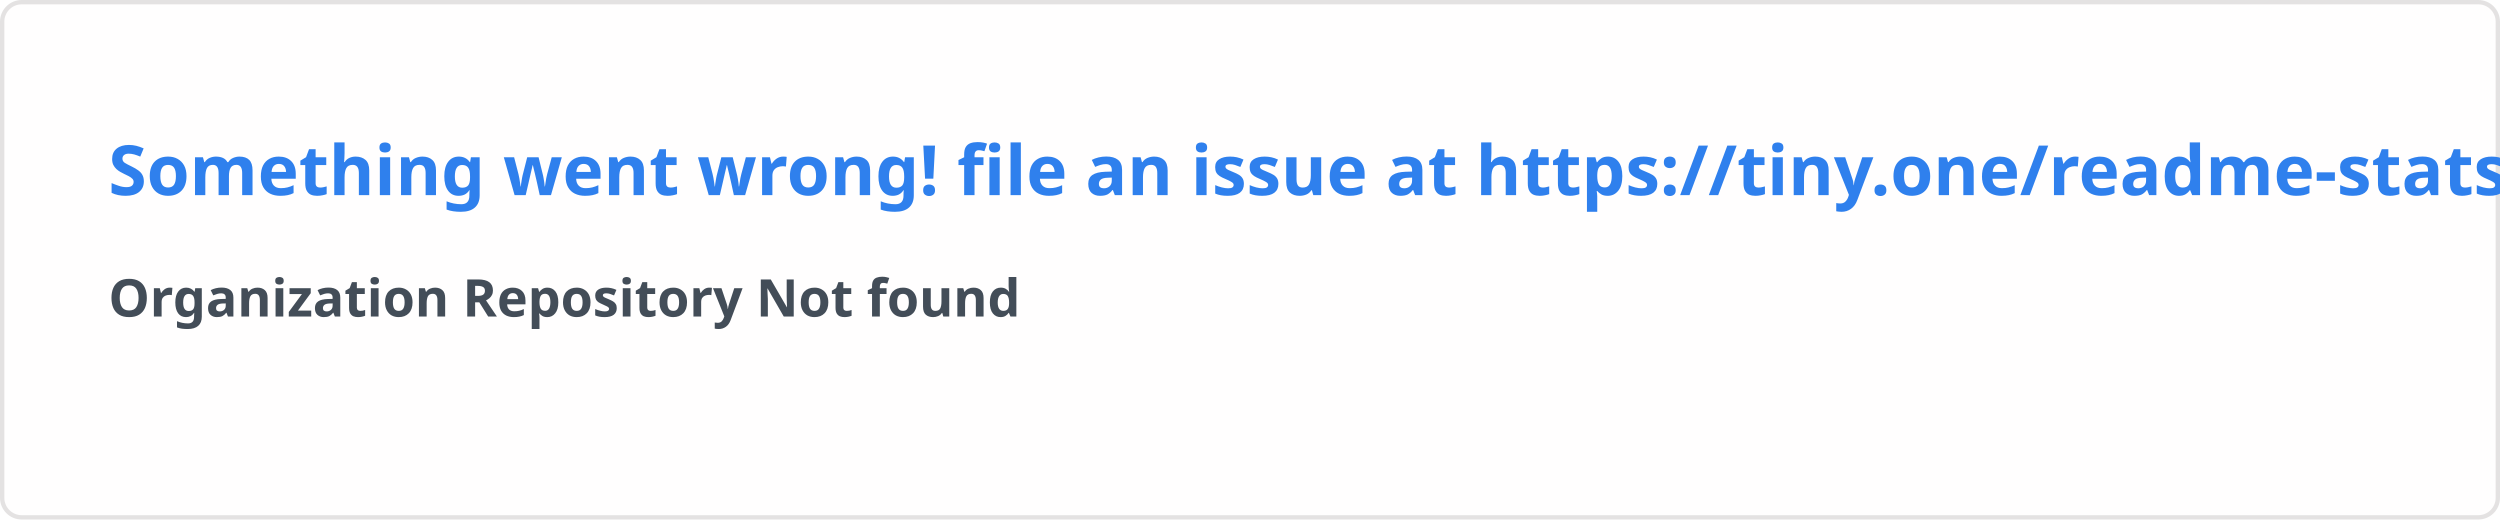
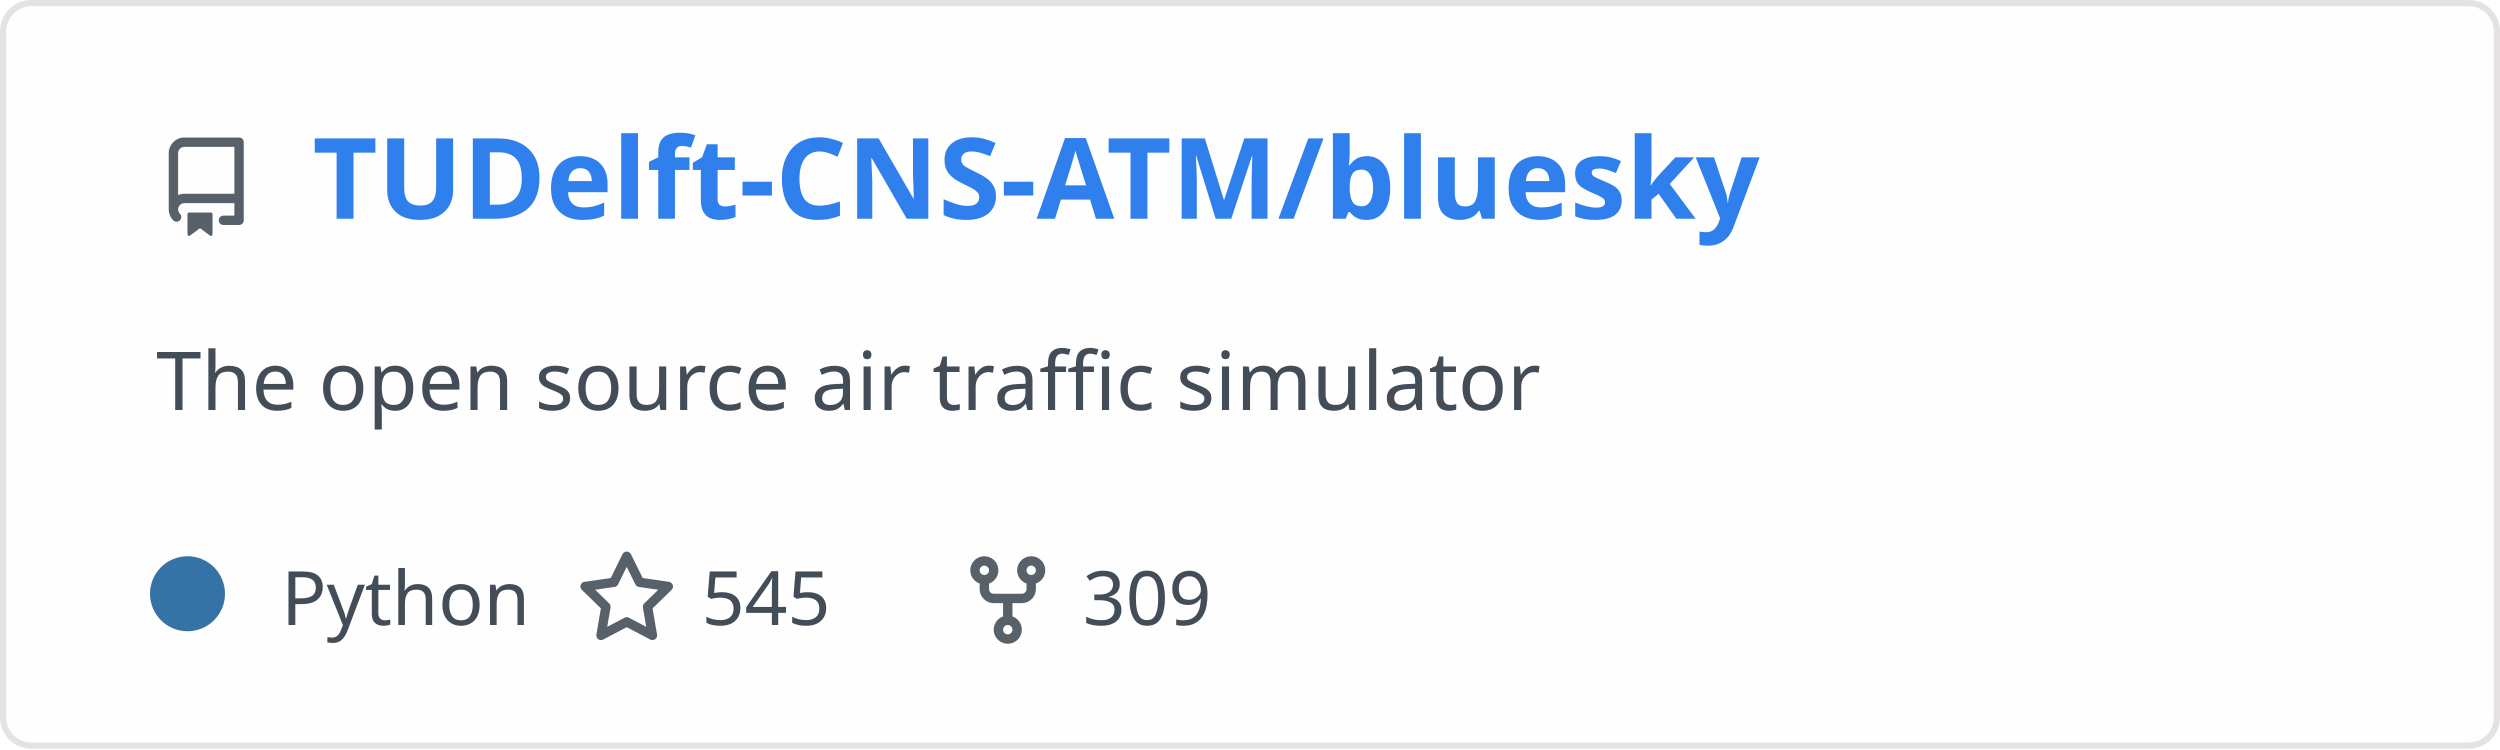
- <svg xmlns="http://www.w3.org/2000/svg" width="576.5" height="120" viewBox="0 0 576.5 120" fill="#fffefe">
+ <svg xmlns="http://www.w3.org/2000/svg" width="400" height="120" viewBox="0 0 400 120" fill="none" role="img" aria-labelledby="descId">
  <style>
-     .text { font: 600 16px 'Segoe UI', Ubuntu, Sans-Serif; fill: #2f80ed }
-     .small { font: 600 12px 'Segoe UI', Ubuntu, Sans-Serif; fill: #434d58 }
-     .gray { fill: #858585 }
-     </style>
-   <rect x="0.5" y="0.5" width="575.5" height="99%" rx="4.5" fill="#fffefe" stroke="#e4e2e2" />
-   <text x="25" y="45" class="text">Something went wrong! file an issue at https://tiny.one/readme-stats</text>
-   <text data-testid="message" x="25" y="55" class="text small">
-     <tspan x="25" dy="18">Organization Repository Not found</tspan>
-     <tspan x="25" dy="18" class="gray" />
-   </text>
+           .header {
+             font: 600 18px 'Segoe UI', Ubuntu, Sans-Serif;
+             fill: #2f80ed;
+             animation: fadeInAnimation 0.8s ease-in-out forwards;
+           }
+           @supports(-moz-appearance: auto) {
+             /* Selector detects Firefox */
+             .header { font-size: 15.5px; }
+           }
+ 
+     .description { font: 400 13px 'Segoe UI', Ubuntu, Sans-Serif; fill: #434d58 }
+     .gray { font: 400 12px 'Segoe UI', Ubuntu, Sans-Serif; fill: #434d58 }
+     .icon { fill: #586069 }
+     .badge { font: 600 11px 'Segoe UI', Ubuntu, Sans-Serif; }
+     .badge rect { opacity: 0.2 }
+ 
+ 
+ 
+       /* Animations */
+       @keyframes scaleInAnimation {
+         from {
+           transform: translate(-5px, 5px) scale(0);
+         }
+         to {
+           transform: translate(-5px, 5px) scale(1);
+         }
+       }
+       @keyframes fadeInAnimation {
+         from {
+           opacity: 0;
+         }
+         to {
+           opacity: 1;
+         }
+       }
+ 
+           * { animation-duration: 0s !important; animation-delay: 0s !important; }
+         </style>
+   <rect data-testid="card-bg" x="0.5" y="0.5" rx="4.5" height="99%" stroke="#e4e2e2" width="399" fill="#fffefe" stroke-opacity="1" />
+   <g data-testid="card-title" transform="translate(25, 35)">
+     <g transform="translate(0, 0)">
+       <svg class="icon" x="0" y="-13" viewBox="0 0 16 16" version="1.1" width="16" height="16">
+         <path fill-rule="evenodd" d="M2 2.5A2.5 2.5 0 014.5 0h8.75a.75.75 0 01.75.75v12.5a.75.75 0 01-.75.75h-2.5a.75.75 0 110-1.5h1.75v-2h-8a1 1 0 00-.714 1.7.75.75 0 01-1.072 1.05A2.495 2.495 0 012 11.5v-9zm10.5-1V9h-8c-.356 0-.694.074-1 .208V2.5a1 1 0 011-1h8zM5 12.25v3.25a.25.25 0 00.4.2l1.45-1.087a.25.25 0 01.3 0L8.6 15.7a.25.25 0 00.4-.2v-3.25a.25.25 0 00-.25-.25h-3.5a.25.25 0 00-.25.25z" />
+       </svg>
+     </g>
+     <g transform="translate(25, 0)">
+       <text x="0" y="0" class="header" data-testid="header">TUDelft-CNS-ATM/bluesky</text>
+     </g>
+   </g>
+   <g data-testid="main-card-body" transform="translate(0, 55)">
+     <text class="description" x="25" y="-5">
+       <tspan dy="1.2em" x="25">The open source air traffic simulator</tspan>
+     </text>
+     <g transform="translate(30, 45)">
+       <g transform="translate(0, 0)">
+         <g data-testid="primary-lang">
+           <circle data-testid="lang-color" cx="0" cy="-5" r="6" fill="#3572A5" />
+           <text data-testid="lang-name" class="gray" x="15">Python</text>
+         </g>
+       </g>
+       <g transform="translate(62.275, 0)">
+         <g transform="translate(0, 0)">
+           <svg class="icon" y="-12" viewBox="0 0 16 16" version="1.1" width="16" height="16">
+             <path fill-rule="evenodd" d="M8 .25a.75.75 0 01.673.418l1.882 3.815 4.21.612a.75.75 0 01.416 1.279l-3.046 2.97.719 4.192a.75.75 0 01-1.088.791L8 12.347l-3.766 1.98a.75.75 0 01-1.088-.79l.72-4.194L.818 6.374a.75.75 0 01.416-1.28l4.21-.611L7.327.668A.75.75 0 018 .25zm0 2.445L6.615 5.5a.75.75 0 01-.564.41l-3.097.45 2.24 2.184a.75.75 0 01.216.664l-.528 3.084 2.769-1.456a.75.75 0 01.698 0l2.77 1.456-.53-3.084a.75.75 0 01.216-.664l2.24-2.183-3.096-.45a.75.75 0 01-.564-.41L8 2.694v.001z" />
+           </svg>
+         </g>
+         <g transform="translate(20, 0)">
+           <text data-testid="stargazers" class="gray">545</text>
+         </g>
+       </g>
+       <g transform="translate(123.2438, 0)">
+         <g transform="translate(0, 0)">
+           <svg class="icon" y="-12" viewBox="0 0 16 16" version="1.1" width="16" height="16">
+             <path fill-rule="evenodd" d="M5 3.25a.75.75 0 11-1.5 0 .75.75 0 011.5 0zm0 2.122a2.25 2.25 0 10-1.5 0v.878A2.25 2.25 0 005.75 8.5h1.5v2.128a2.251 2.251 0 101.5 0V8.5h1.5a2.25 2.25 0 002.25-2.25v-.878a2.25 2.25 0 10-1.5 0v.878a.75.75 0 01-.75.75h-4.5A.75.75 0 015 6.25v-.878zm3.75 7.378a.75.75 0 11-1.5 0 .75.75 0 011.5 0zm3-8.75a.75.75 0 100-1.5.75.75 0 000 1.5z" />
+           </svg>
+         </g>
+         <g transform="translate(20, 0)">
+           <text data-testid="forkcount" class="gray">309</text>
+         </g>
+       </g>
+     </g>
+   </g>
</svg>
